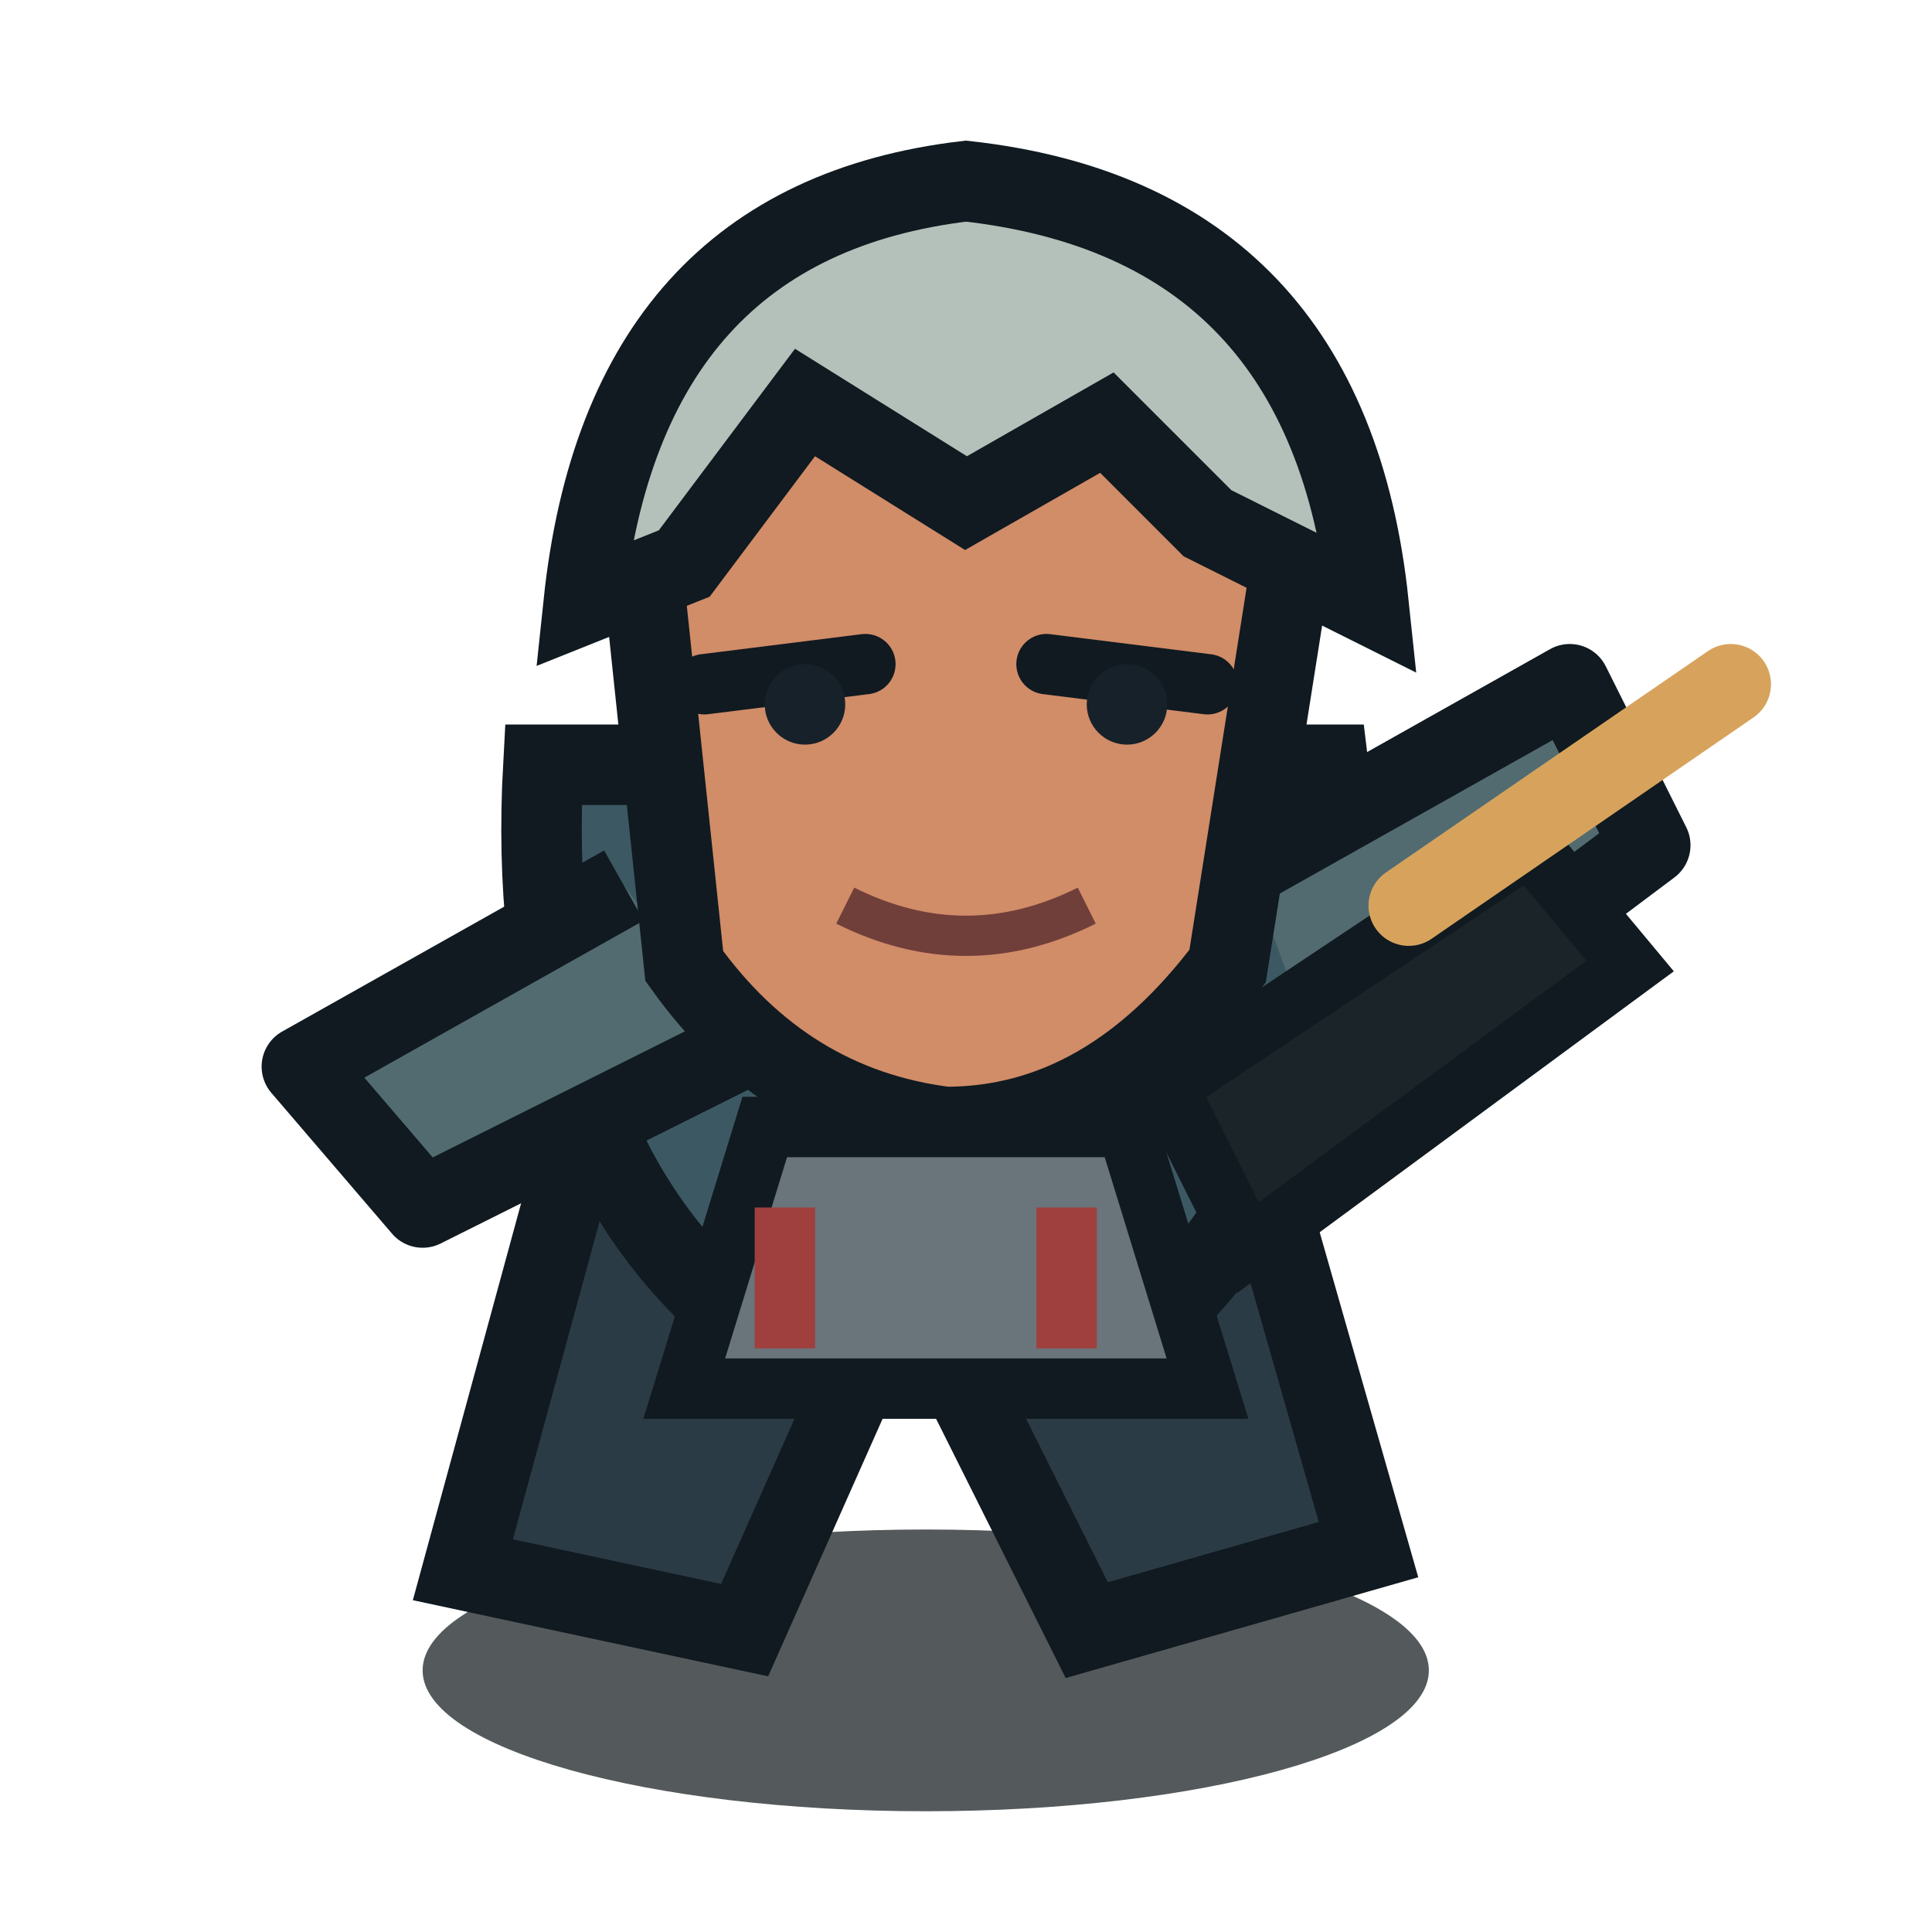
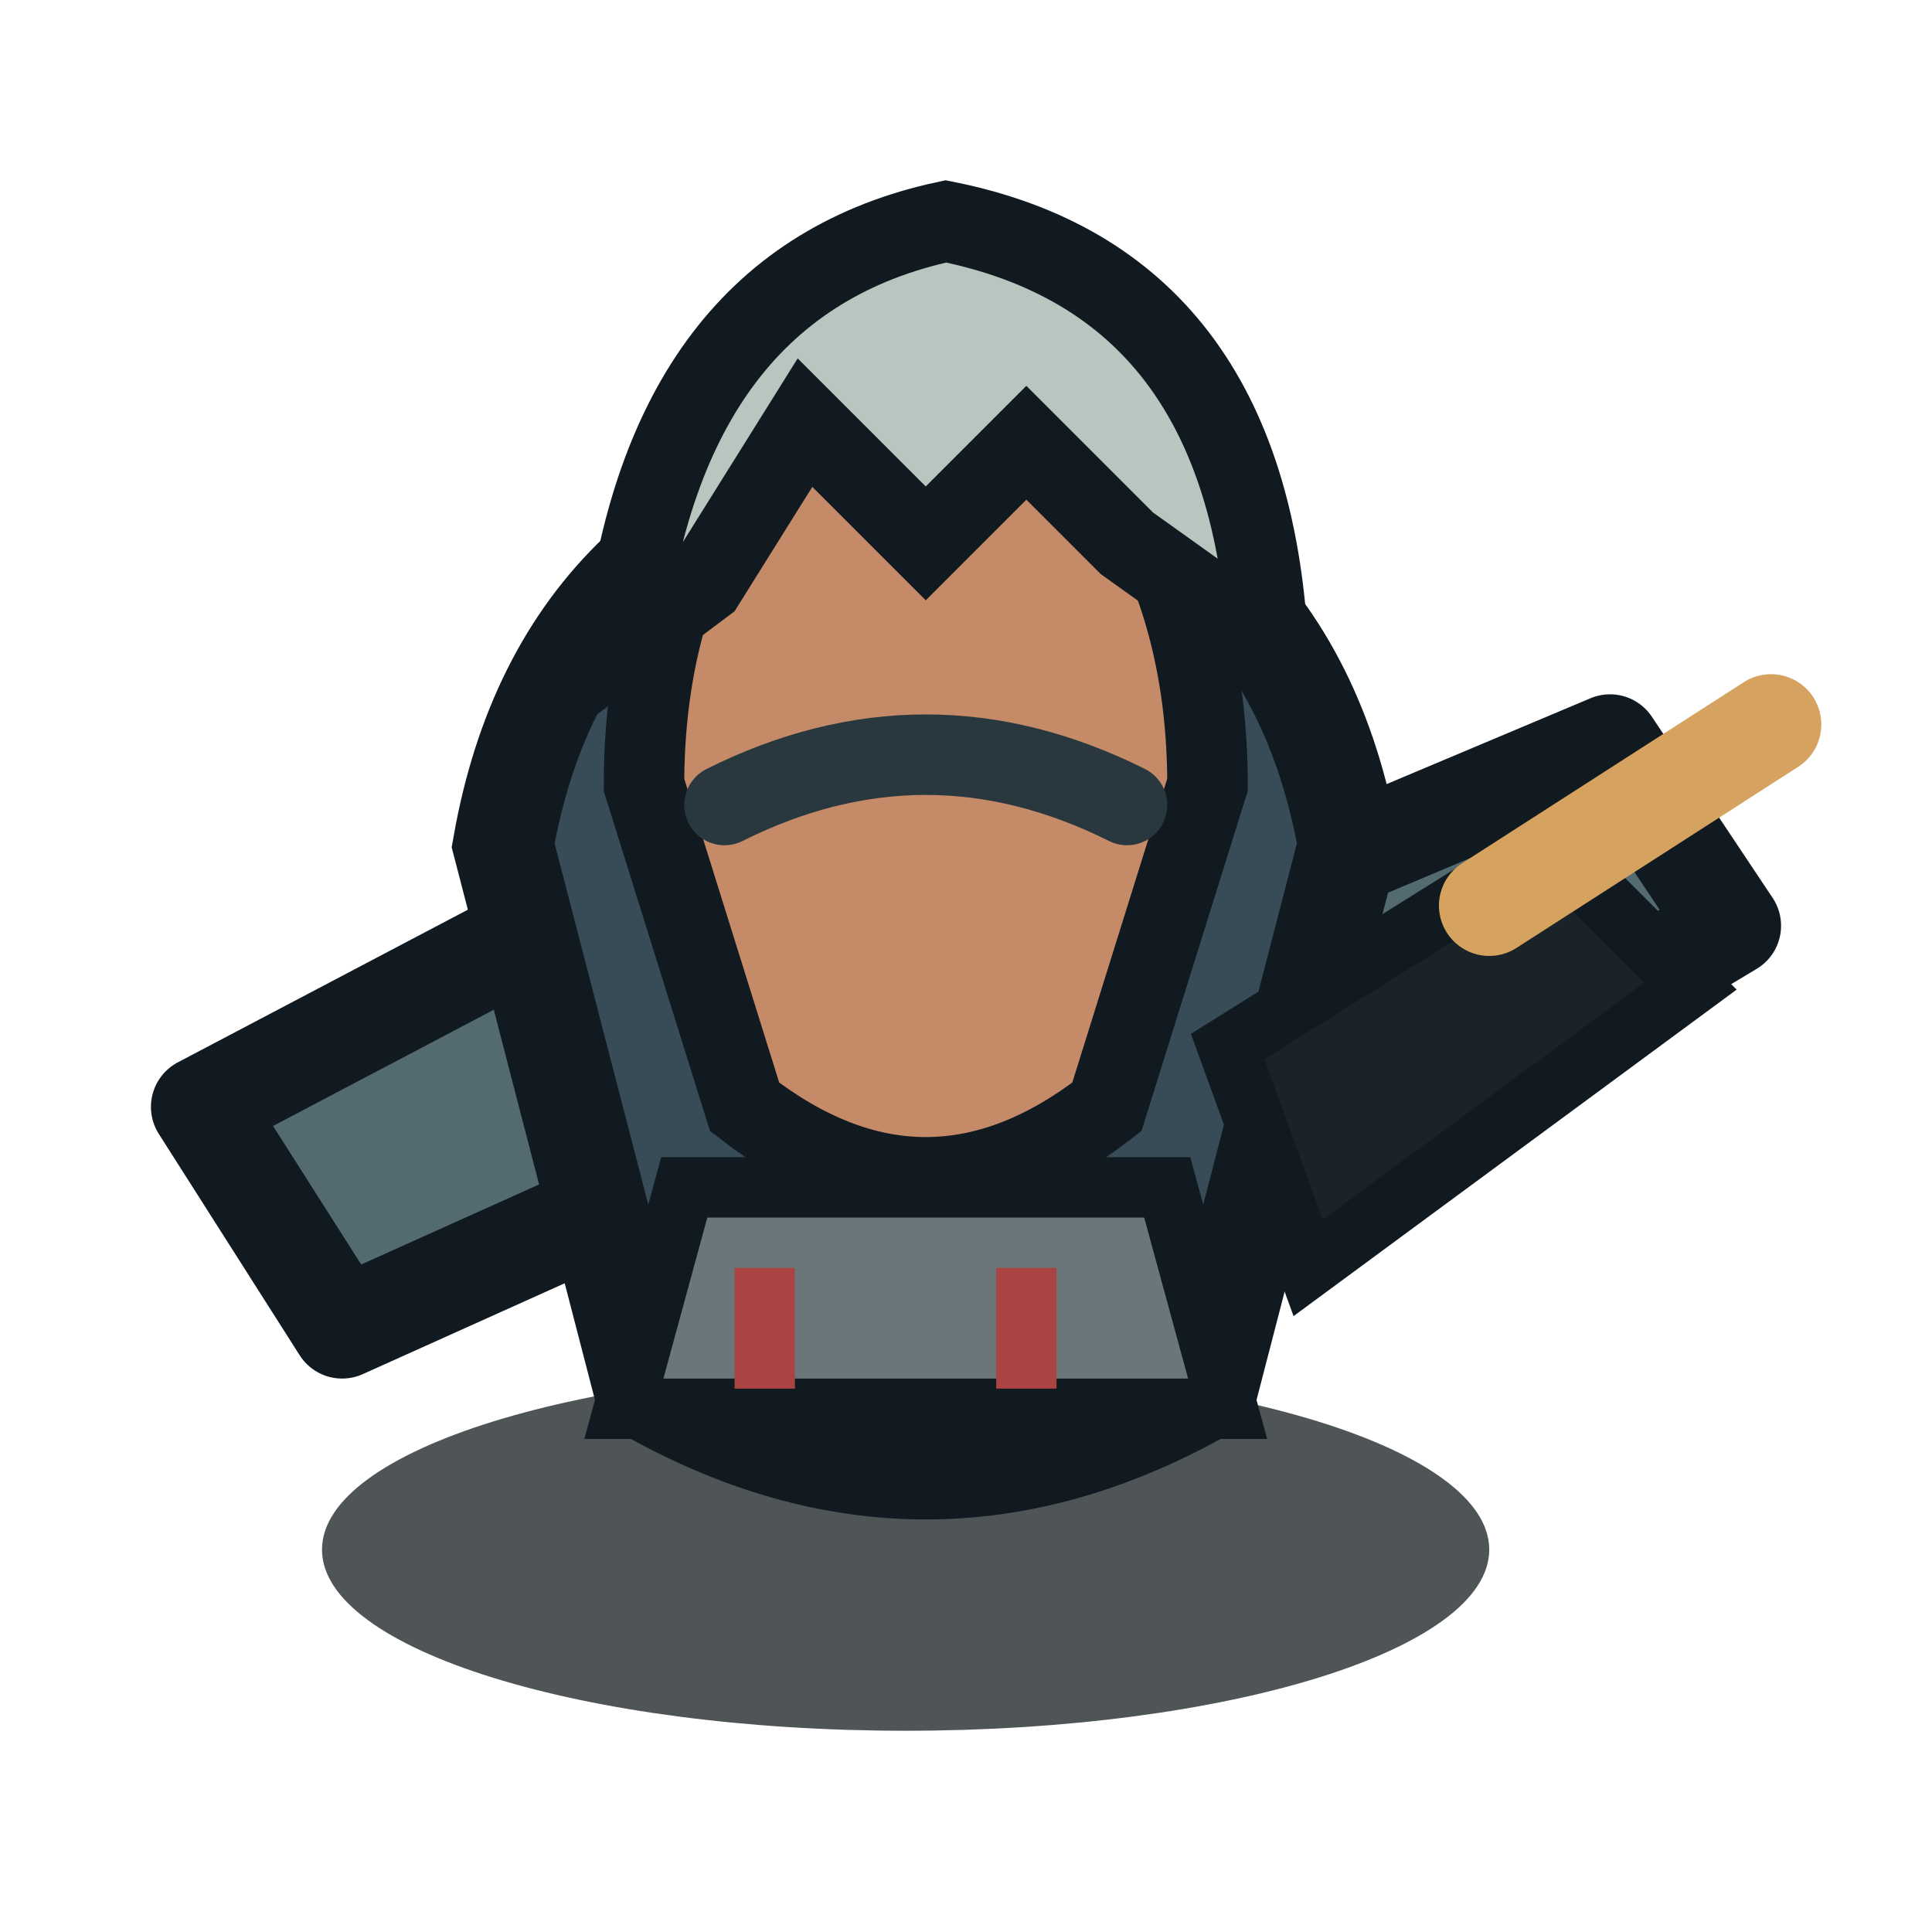
<svg xmlns="http://www.w3.org/2000/svg" width="96" height="96" viewBox="0 0 96 96">
-   <ellipse cx="46" cy="83" rx="25" ry="7" fill="#0b1216" opacity=".7" />
-   <path d="M29 56 L23 78 L37 81 L45 63 L54 81 L68 77 L62 56Z" fill="#2b3b45" stroke="#101a20" stroke-width="4" />
-   <path d="M27 38 Q26 56 36 65 Q47 70 59 64 Q68 54 66 38Z" fill="#3c5963" stroke="#101a20" stroke-width="4" />
-   <path d="M31 44 L15 53 L21 60 L37 52 M62 43 L78 34 L82 42 L66 54" fill="#526b70" stroke="#101a20" stroke-width="4" stroke-linejoin="round" />
-   <path d="M32 29 Q34 16 47 13 Q61 15 64 29 L61 48 Q55 56 47 56 Q39 55 34 48Z" fill="#d18c68" stroke="#101a20" stroke-width="4" />
-   <path d="M29 30 Q31 11 48 9 Q66 11 68 30 L60 26 L55 21 L48 25 L40 20 L34 28Z" fill="#b4c1ba" stroke="#101a20" stroke-width="4" />
-   <path d="M35 34 L43 33 M52 33 L60 34" stroke="#101a20" stroke-width="3" stroke-linecap="round" />
-   <circle cx="40" cy="35" r="2" fill="#17212a" />
-   <circle cx="56" cy="35" r="2" fill="#17212a" />
-   <path d="M42 45 Q48 48 54 45" fill="none" stroke="#713f3a" stroke-width="2" />
-   <path d="M38 56 L56 56 L60 69 L34 69Z" fill="#69757a" stroke="#101a20" stroke-width="3" />
-   <path d="M58 54 L76 42 L81 48 L62 62Z" fill="#1b2428" stroke="#101a20" stroke-width="3" />
-   <path d="M70 45 L86 34" stroke="#d7a35c" stroke-width="4" stroke-linecap="round" />
-   <path d="M39 60 L39 67 M53 60 L53 67" stroke="#9f3f3e" stroke-width="3" />
+   <ellipse cx="45" cy="77" rx="29" ry="9" fill="#0b1216" opacity=".72" />
+   <path d="M29 45 L10 55 L17 66 L37 57 M61 45 L80 37 L86 46 L66 58" fill="#536b70" stroke="#101a20" stroke-width="5" stroke-linejoin="round" />
+   <path d="M25 42 Q28 25 46 22 Q64 25 67 42 L60 69 Q46 77 32 69Z" fill="#374c56" stroke="#101a20" stroke-width="5" />
+   <path d="M32 39 Q32 23 46 15 Q60 23 60 39 L55 55 Q46 62 37 55Z" fill="#c58a68" stroke="#101a20" stroke-width="4" />
+   <path d="M31 32 Q33 14 47 11 Q62 14 63 32 L56 27 L51 22 L46 27 L40 21 L35 29Z" fill="#b8c6bf" stroke="#101a20" stroke-width="4" />
+   <path d="M36 40 Q46 35 56 40" fill="none" stroke="#29383e" stroke-width="4" stroke-linecap="round" />
+   <path d="M34 59 L58 59 L61 70 L31 70Z" fill="#69777a" stroke="#101a20" stroke-width="3" />
+   <path d="M61 52 L77 42 L84 49 L65 63Z" fill="#1a2428" stroke="#101a20" stroke-width="3" />
+   <path d="M74 45 L88 36" stroke="#d5a35f" stroke-width="5" stroke-linecap="round" />
+   <path d="M38 63 L38 69 M51 63 L51 69" stroke="#a94442" stroke-width="3" />
</svg>
